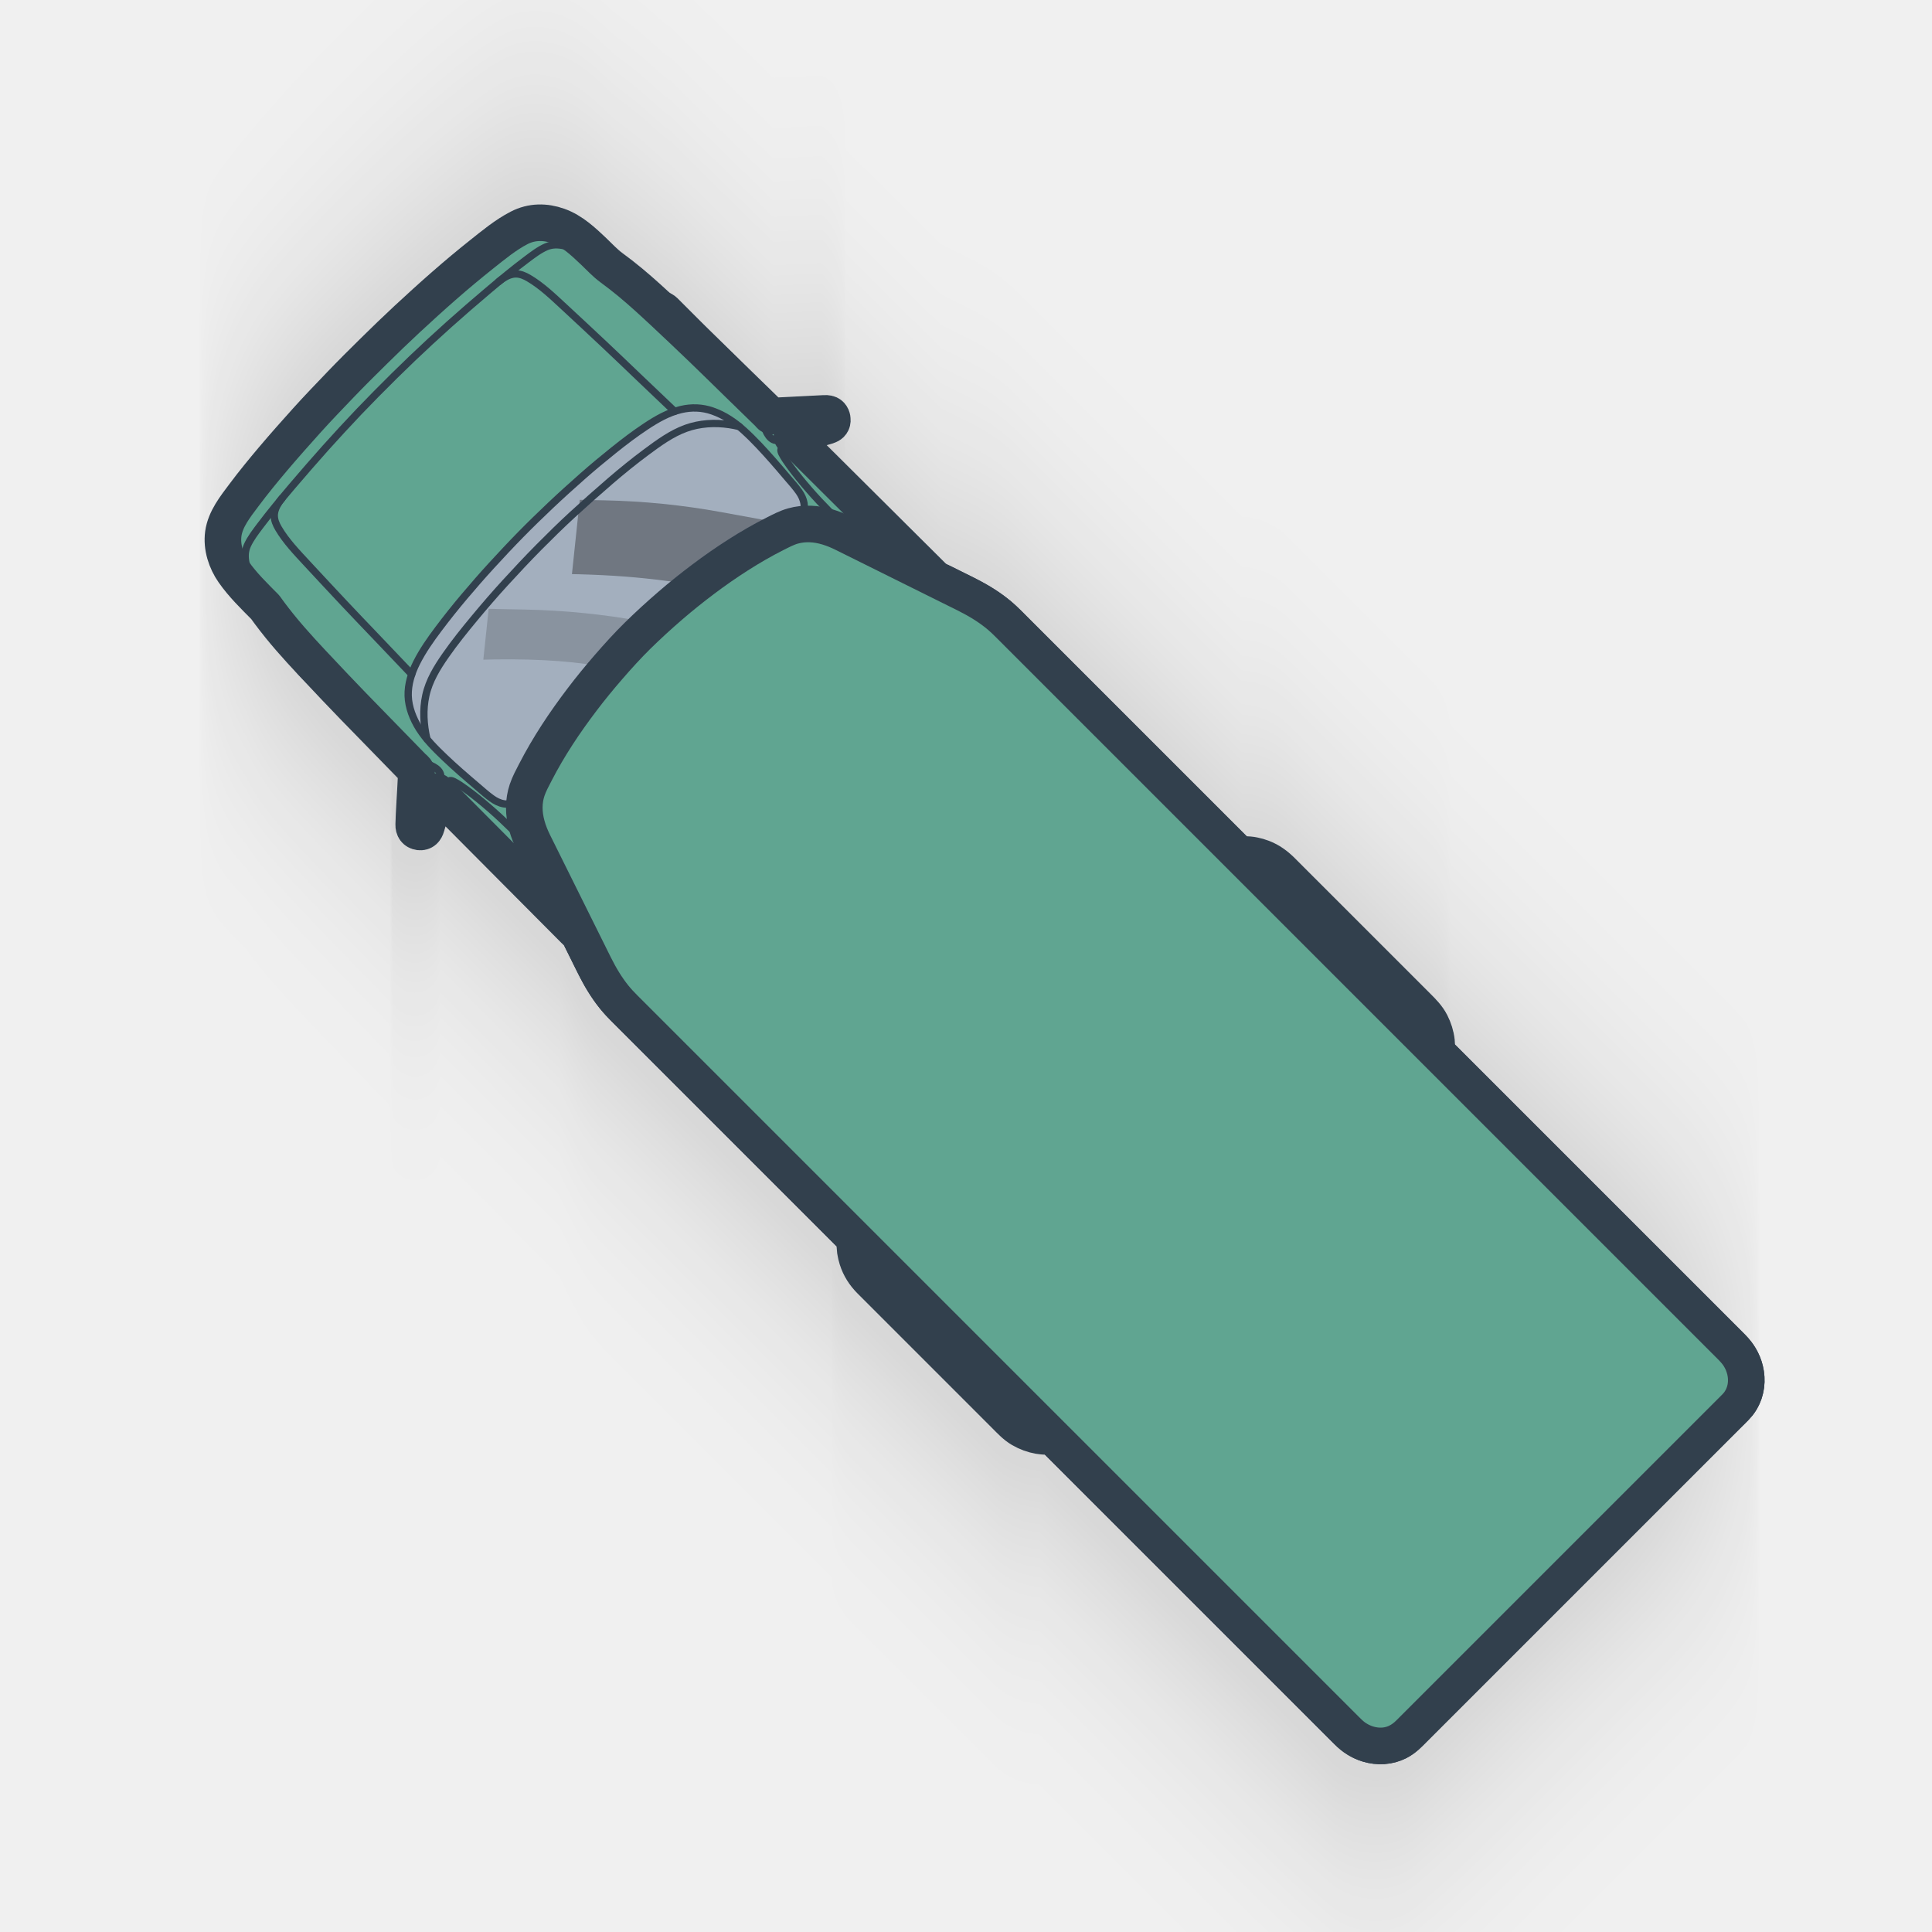
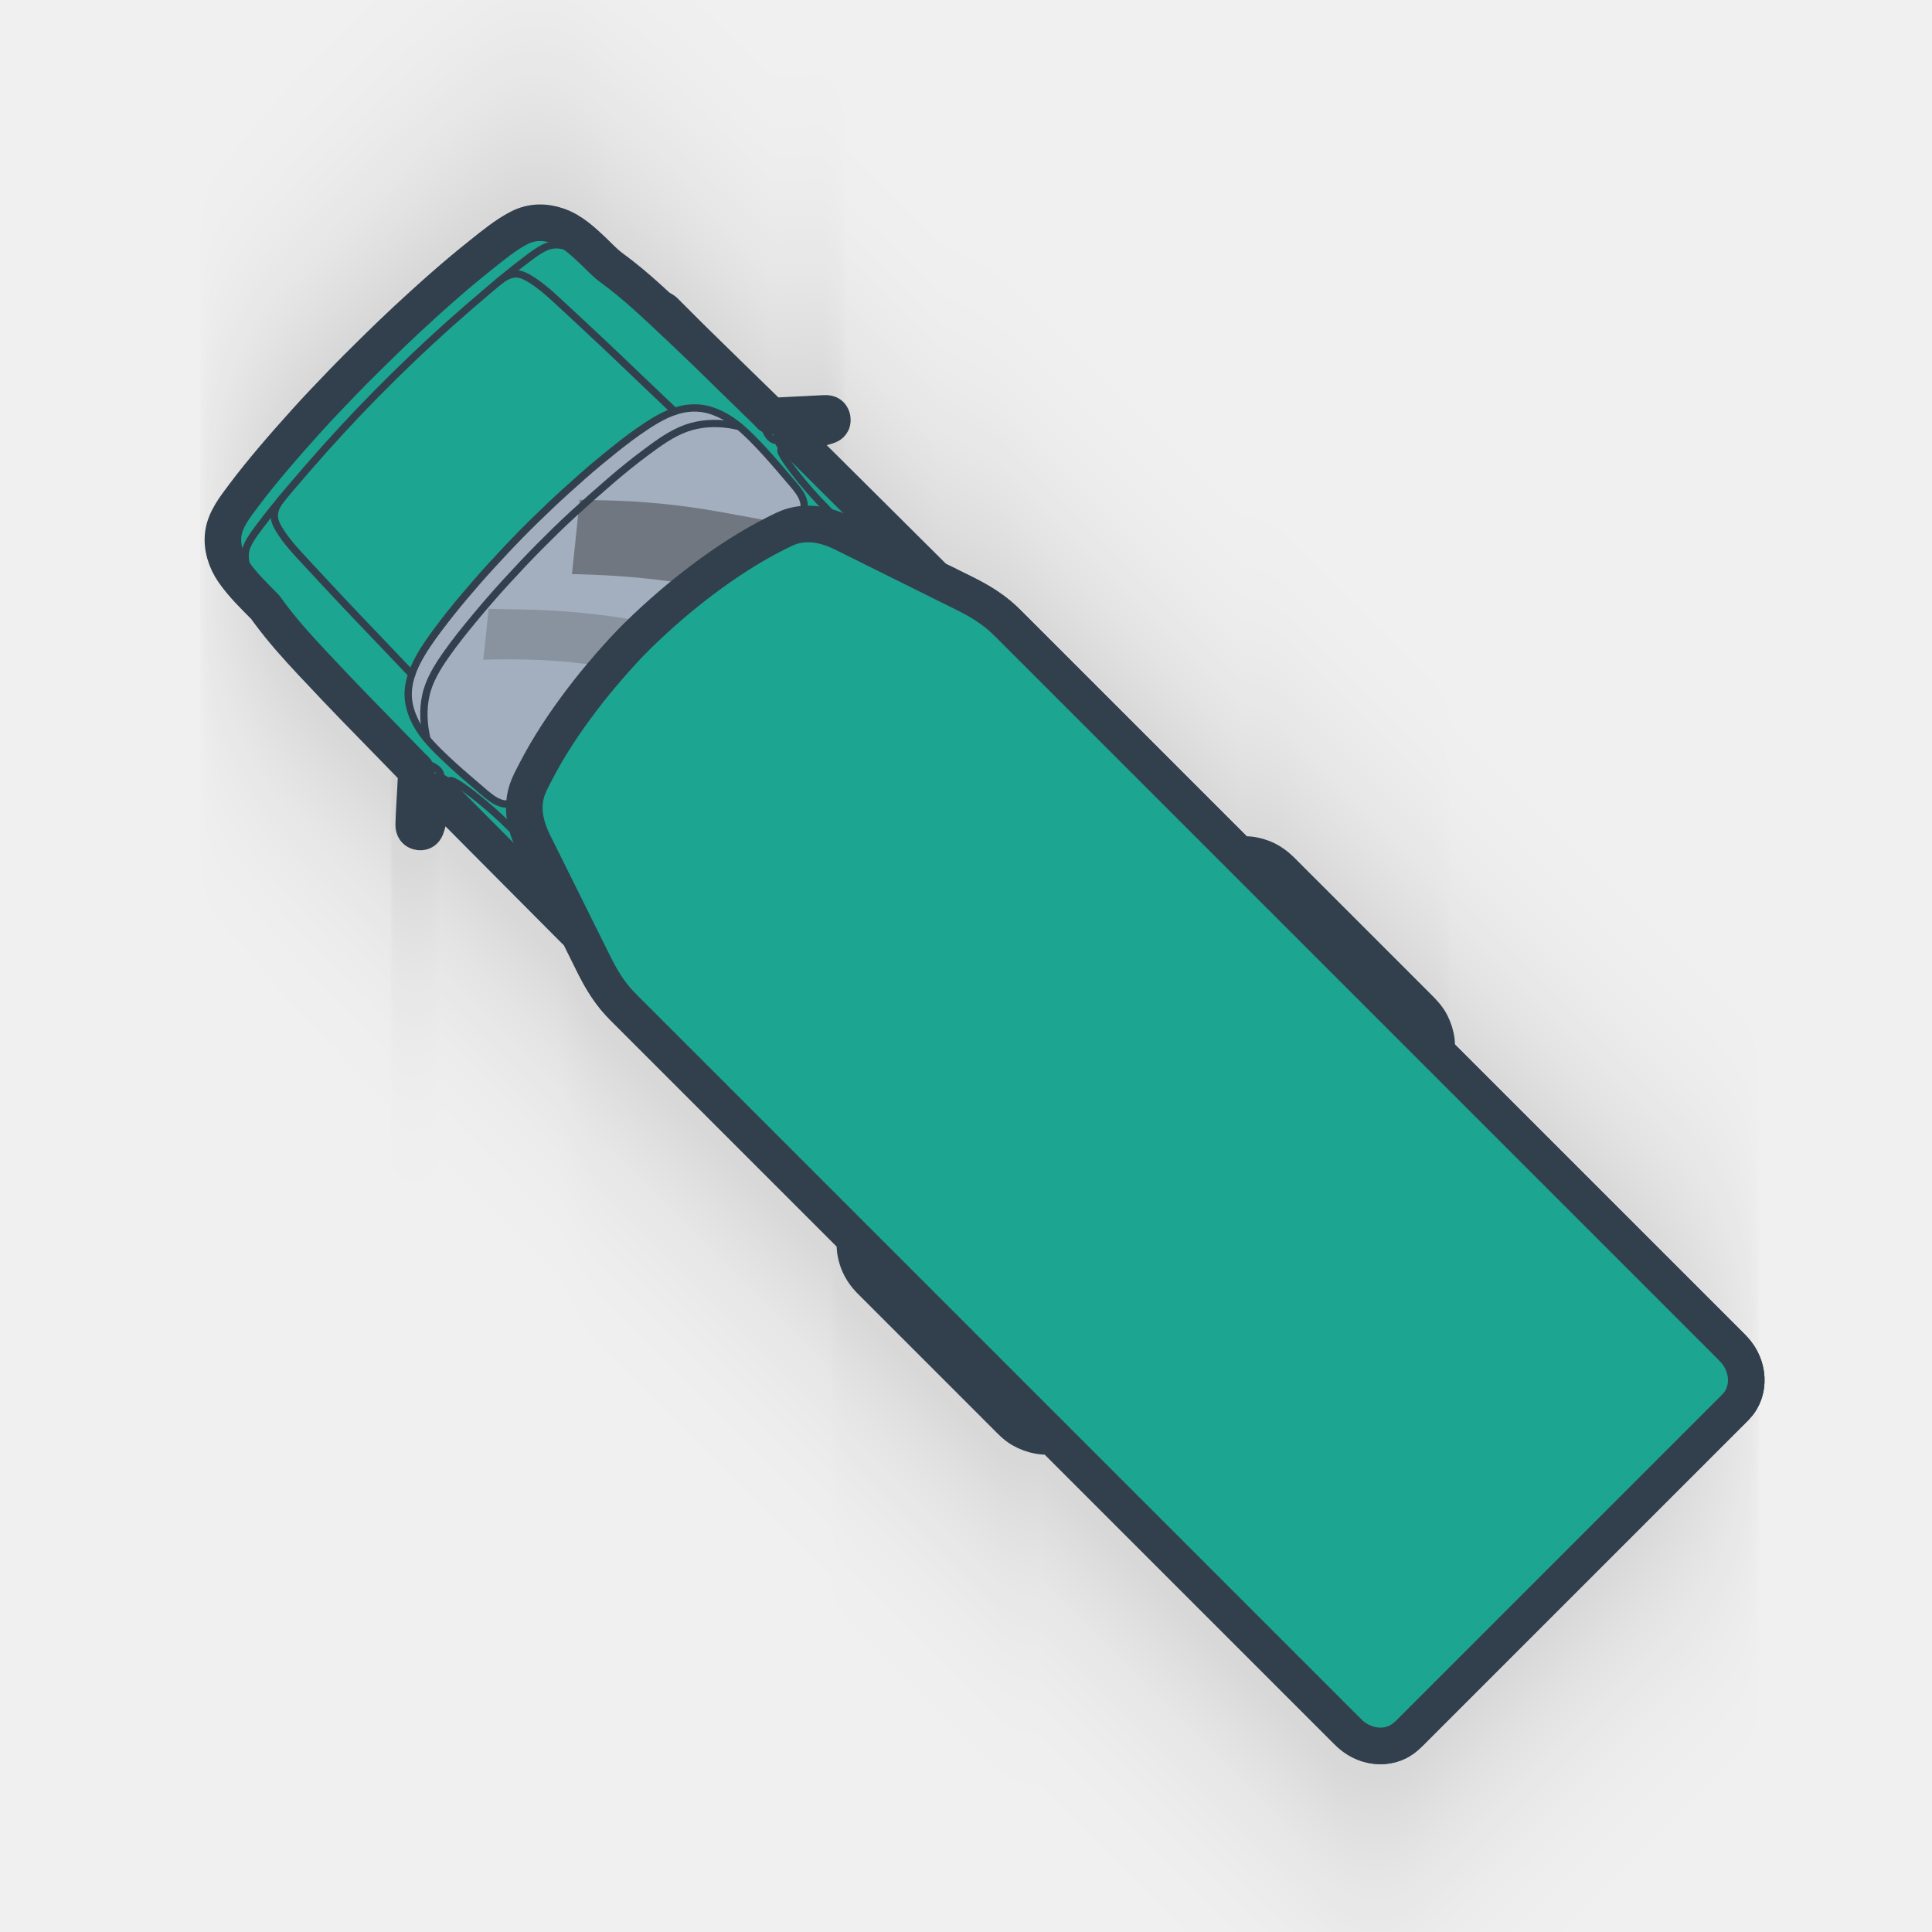
<svg xmlns="http://www.w3.org/2000/svg" xmlns:xlink="http://www.w3.org/1999/xlink" width="264px" height="264px" viewBox="0 0 264 264" version="1.1">
  <defs>
    <filter x="-26.7%" y="-77.2%" width="153.4%" height="253.1%" filterUnits="objectBoundingBox" id="filter-1">
      <feOffset dx="0" dy="1" in="SourceAlpha" result="shadowOffsetOuter1" />
      <feGaussianBlur stdDeviation="15" in="shadowOffsetOuter1" result="shadowBlurOuter1" />
      <feColorMatrix values="0 0 0 0 0   0 0 0 0 0   0 0 0 0 0  0 0 0 0.203 0" type="matrix" in="shadowBlurOuter1" result="shadowMatrixOuter1" />
      <feMerge>
        <feMergeNode in="shadowMatrixOuter1" />
        <feMergeNode in="SourceGraphic" />
      </feMerge>
    </filter>
    <path d="M25.487,56.057 C25.618,57.246 25.426,58.542 24.4,59.293 C23.902,59.657 23.297,59.848 22.693,59.946 C21.829,60.086 20.942,60.127 20.069,60.199 C18.112,60.359 16.153,60.503 14.189,60.549 C12.445,60.589 10.645,60.597 8.935,60.208 C7.409,59.86 5.851,59.186 4.702,58.1 C3.562,57.021 2.819,55.576 2.328,54.101 C1.751,52.362 1.436,50.532 1.178,48.723 C0.911,46.844 0.699,44.957 0.54,43.066 C0.383,41.205 0.256,39.341 0.174,37.475 C0.089,35.539 0.023,33.603 0.005,31.665 C-0.013,29.742 0.016,27.821 0.068,25.898 C0.121,23.944 0.227,21.993 0.346,20.042 C0.458,18.199 0.634,16.359 0.835,14.524 C1.036,12.696 1.284,10.866 1.654,9.064 C2.007,7.345 2.476,5.606 3.404,4.098 C4.184,2.831 5.235,1.847 6.576,1.195 C8.133,0.437 9.792,0.122 11.51,0.039 C13.428,-0.055 15.354,0.036 17.268,0.154 C18.246,0.215 19.223,0.296 20.2,0.376 C21.054,0.446 21.927,0.482 22.772,0.632 C23.928,0.836 24.978,1.44 25.354,2.609 C25.549,3.218 25.557,3.876 25.488,4.507" id="path-2" />
    <polygon id="path-4" points="0 0 32 0 32 48 5 60 1.5 53.5 0 40" />
  </defs>
  <g id="NW" stroke="none" stroke-width="1" fill="none" fill-rule="evenodd">
    <g filter="url(#filter-1)" transform="translate(132, 132.5) rotate(45) translate(-132, -132.5) translate(15, 92)">
-       <path d="M14.264,73.186 C12.128,73.177 9.942,73.21 7.831,72.838 C6.034,72.522 4.23,71.608 3.113,70.133 C1.902,68.533 1.664,66.362 1.386,64.436 C1.082,62.325 0.867,60.198 0.691,58.072 C0.497,55.743 0.359,53.413 0.237,51.079 C0.121,48.851 0.084,46.618 0.034,44.387 C-0.012,42.268 -0.002,40.147 0.013,38.028 C0.028,35.904 0.062,33.781 0.141,31.659 C0.227,29.348 0.337,27.041 0.493,24.734 C0.639,22.56 0.833,20.39 1.08,18.225 C1.317,16.151 1.514,13.997 2.151,12 C2.735,10.168 4.034,8.861 5.751,8.044 C7.564,7.18 9.667,7.125 11.64,7.074 C12.732,7.045 13.831,7.099 14.91,6.934 C15.986,6.77 17.066,6.632 18.15,6.531 C20.254,6.336 22.369,6.25 24.479,6.179 C26.827,6.101 29.174,6.036 31.522,5.991 C33.652,5.95 35.782,5.935 37.912,5.908 C39.458,5.888 41.003,5.868 42.548,5.848 C43.061,5.841 43.573,5.834 44.086,5.828 C44.244,5.825 44.555,5.884 44.704,5.82 C44.756,5.797 44.813,5.7 44.85,5.659 C45.004,5.489 45.159,5.317 45.313,5.146 C45.794,4.614 46.275,4.082 46.756,3.549 C47.664,2.544 48.573,1.538 49.481,0.533 C49.656,0.34 49.832,0.131 50.085,0.039 C50.43,-0.085 50.804,0.102 51.034,0.362 C51.298,0.659 51.252,1.008 51.08,1.335 C50.837,1.8 50.578,2.257 50.327,2.718 C49.769,3.742 49.212,4.766 48.654,5.79 C49.616,5.787 50.579,5.784 51.541,5.782 C53.843,5.775 56.145,5.769 58.446,5.763 C61.179,5.755 63.912,5.747 66.645,5.74 C68.929,5.734 71.214,5.727 73.498,5.721 C74.186,5.719 74.874,5.717 75.562,5.715 C75.794,5.715 76.06,5.751 76.289,5.711 C76.63,5.652 76.985,5.477 77.313,5.367 C77.952,5.152 78.592,4.937 79.231,4.722 C80.032,4.453 80.829,4.171 81.638,3.927 C83.263,3.437 84.94,3.089 86.639,3.006 C87.345,2.972 88.055,2.988 88.762,2.988 C90.286,2.988 91.81,2.988 93.333,2.988 C95.6,2.988 97.866,2.988 100.133,2.988 C102.807,2.988 105.48,2.988 108.153,2.988 C110.896,2.988 113.639,2.988 116.382,2.988 C118.866,2.988 121.35,2.988 123.833,2.988 C125.704,2.988 127.575,2.988 129.446,2.988 C130.377,2.988 131.308,2.988 132.24,2.988 C132.271,2.988 132.346,3.002 132.375,2.988 C132.436,2.956 132.512,2.796 132.557,2.739 C132.637,2.639 132.72,2.545 132.808,2.453 C133.376,1.857 134.09,1.4 134.838,1.064 C135.87,0.6 136.913,0.456 138.027,0.456 C139.669,0.456 141.311,0.456 142.953,0.456 C145.54,0.456 148.128,0.456 150.716,0.456 C153.372,0.456 156.028,0.456 158.684,0.456 C160.531,0.456 162.378,0.456 164.225,0.456 C165.219,0.456 166.16,0.458 167.123,0.769 C167.944,1.035 168.731,1.441 169.404,1.983 C169.662,2.19 169.904,2.419 170.116,2.673 C170.186,2.757 170.278,2.948 170.37,2.988 C170.501,3.044 170.783,2.988 170.922,2.988 C171.343,2.988 171.763,2.988 172.184,2.988 C173.632,2.988 175.079,2.988 176.527,2.988 C178.618,2.988 180.709,2.988 182.8,2.988 C185.312,2.988 187.824,2.988 190.336,2.988 C193.067,2.988 195.798,2.988 198.529,2.988 C201.272,2.988 204.014,2.988 206.757,2.988 C209.303,2.988 211.849,2.988 214.396,2.988 C216.538,2.988 218.68,2.988 220.823,2.988 C222.353,2.988 223.884,2.988 225.414,2.988 C226.125,2.988 226.836,2.987 227.547,2.988 C228.722,2.989 229.882,3.27 230.896,3.872 C232.15,4.615 233.119,5.818 233.473,7.243 C233.688,8.113 233.619,9.046 233.619,9.935 C233.619,11.809 233.619,13.683 233.619,15.556 C233.619,18.175 233.619,20.795 233.619,23.414 C233.619,26.103 233.619,28.793 233.619,31.482 C233.619,33.564 233.619,35.645 233.619,37.726 C233.619,38.523 233.619,39.32 233.619,40.117 C233.619,41.035 233.619,41.954 233.619,42.873 C233.619,45.026 233.619,47.179 233.619,49.332 C233.619,52.041 233.619,54.749 233.619,57.458 C233.619,60.05 233.619,62.643 233.619,65.235 C233.619,67.014 233.619,68.793 233.619,70.572 C233.619,71.516 233.665,72.452 233.362,73.364 C232.908,74.727 231.889,75.839 230.627,76.504 C229.653,77.017 228.578,77.238 227.483,77.238 C226.701,77.238 225.919,77.238 225.136,77.238 C223.55,77.238 221.965,77.238 220.379,77.238 C218.198,77.238 216.017,77.238 213.836,77.238 C211.266,77.238 208.697,77.238 206.128,77.238 C203.379,77.238 200.63,77.238 197.881,77.238 C195.159,77.238 192.438,77.238 189.716,77.238 C187.223,77.238 184.729,77.238 182.236,77.238 C180.194,77.238 178.153,77.238 176.112,77.238 C174.719,77.238 173.326,77.238 171.934,77.238 C171.55,77.238 171.166,77.238 170.782,77.238 C170.682,77.238 170.444,77.191 170.353,77.238 C170.3,77.265 170.236,77.401 170.197,77.451 C170.123,77.546 170.043,77.638 169.961,77.728 C169.702,78.006 169.41,78.252 169.101,78.471 C168.392,78.974 167.583,79.346 166.743,79.567 C165.818,79.81 164.887,79.769 163.94,79.769 C161.999,79.769 160.057,79.769 158.116,79.769 C155.434,79.769 152.751,79.769 150.069,79.769 C147.524,79.769 144.978,79.769 142.433,79.769 C140.902,79.769 139.37,79.769 137.839,79.769 C136.65,79.769 135.529,79.532 134.464,78.98 C133.785,78.629 133.139,78.173 132.641,77.588 C132.564,77.499 132.457,77.281 132.358,77.238 C132.307,77.216 132.197,77.238 132.143,77.238 C131.128,77.238 130.112,77.238 129.097,77.238 C127.159,77.238 125.222,77.238 123.284,77.238 C120.775,77.238 118.266,77.238 115.756,77.238 C113.006,77.238 110.257,77.238 107.507,77.238 C104.853,77.238 102.2,77.238 99.546,77.238 C97.325,77.238 95.104,77.238 92.883,77.238 C91.432,77.238 89.98,77.238 88.528,77.238 C87.769,77.238 87.009,77.251 86.252,77.196 C84.538,77.071 82.849,76.689 81.215,76.167 C80.349,75.89 79.49,75.591 78.629,75.301 C78.031,75.1 77.434,74.899 76.836,74.698 C76.657,74.638 76.458,74.54 76.27,74.512 C75.964,74.466 75.617,74.51 75.309,74.509 C74.559,74.507 73.808,74.505 73.058,74.503 C70.712,74.496 68.366,74.49 66.02,74.484 C63.28,74.476 60.541,74.468 57.801,74.461 C55.58,74.455 53.358,74.448 51.137,74.442 C50.309,74.44 49.481,74.438 48.653,74.435 C49.444,75.888 50.234,77.339 51.025,78.791 C51.266,79.234 51.318,79.669 50.874,80.009 C50.436,80.344 49.99,80.237 49.627,79.855 C48.438,78.603 47.308,77.288 46.15,76.006 C45.843,75.666 45.536,75.326 45.229,74.986 C45.085,74.826 44.917,74.55 44.732,74.436 C44.546,74.321 44.12,74.398 43.903,74.395 C41.978,74.37 40.052,74.345 38.127,74.32 C36.202,74.295 34.277,74.27 32.352,74.245 C31.16,74.23 29.969,74.198 28.777,74.17 C27.186,74.133 25.595,74.083 24.004,74.03 C22.598,73.983 21.191,73.918 19.788,73.823 C18.274,73.72 16.766,73.563 15.264,73.344 C14.931,73.296 14.597,73.242 14.264,73.186 Z" id="Path" stroke="#333F4E" stroke-width="5" fill="#61A591" stroke-linecap="round" stroke-linejoin="round" />
+       <path d="M14.264,73.186 C12.128,73.177 9.942,73.21 7.831,72.838 C6.034,72.522 4.23,71.608 3.113,70.133 C1.902,68.533 1.664,66.362 1.386,64.436 C1.082,62.325 0.867,60.198 0.691,58.072 C0.497,55.743 0.359,53.413 0.237,51.079 C0.121,48.851 0.084,46.618 0.034,44.387 C-0.012,42.268 -0.002,40.147 0.013,38.028 C0.028,35.904 0.062,33.781 0.141,31.659 C0.227,29.348 0.337,27.041 0.493,24.734 C0.639,22.56 0.833,20.39 1.08,18.225 C1.317,16.151 1.514,13.997 2.151,12 C2.735,10.168 4.034,8.861 5.751,8.044 C7.564,7.18 9.667,7.125 11.64,7.074 C12.732,7.045 13.831,7.099 14.91,6.934 C15.986,6.77 17.066,6.632 18.15,6.531 C20.254,6.336 22.369,6.25 24.479,6.179 C26.827,6.101 29.174,6.036 31.522,5.991 C33.652,5.95 35.782,5.935 37.912,5.908 C39.458,5.888 41.003,5.868 42.548,5.848 C43.061,5.841 43.573,5.834 44.086,5.828 C44.244,5.825 44.555,5.884 44.704,5.82 C44.756,5.797 44.813,5.7 44.85,5.659 C45.004,5.489 45.159,5.317 45.313,5.146 C45.794,4.614 46.275,4.082 46.756,3.549 C47.664,2.544 48.573,1.538 49.481,0.533 C49.656,0.34 49.832,0.131 50.085,0.039 C50.43,-0.085 50.804,0.102 51.034,0.362 C51.298,0.659 51.252,1.008 51.08,1.335 C50.837,1.8 50.578,2.257 50.327,2.718 C49.769,3.742 49.212,4.766 48.654,5.79 C49.616,5.787 50.579,5.784 51.541,5.782 C53.843,5.775 56.145,5.769 58.446,5.763 C61.179,5.755 63.912,5.747 66.645,5.74 C68.929,5.734 71.214,5.727 73.498,5.721 C74.186,5.719 74.874,5.717 75.562,5.715 C75.794,5.715 76.06,5.751 76.289,5.711 C76.63,5.652 76.985,5.477 77.313,5.367 C77.952,5.152 78.592,4.937 79.231,4.722 C80.032,4.453 80.829,4.171 81.638,3.927 C83.263,3.437 84.94,3.089 86.639,3.006 C87.345,2.972 88.055,2.988 88.762,2.988 C90.286,2.988 91.81,2.988 93.333,2.988 C95.6,2.988 97.866,2.988 100.133,2.988 C102.807,2.988 105.48,2.988 108.153,2.988 C110.896,2.988 113.639,2.988 116.382,2.988 C118.866,2.988 121.35,2.988 123.833,2.988 C125.704,2.988 127.575,2.988 129.446,2.988 C130.377,2.988 131.308,2.988 132.24,2.988 C132.271,2.988 132.346,3.002 132.375,2.988 C132.436,2.956 132.512,2.796 132.557,2.739 C132.637,2.639 132.72,2.545 132.808,2.453 C133.376,1.857 134.09,1.4 134.838,1.064 C135.87,0.6 136.913,0.456 138.027,0.456 C139.669,0.456 141.311,0.456 142.953,0.456 C145.54,0.456 148.128,0.456 150.716,0.456 C153.372,0.456 156.028,0.456 158.684,0.456 C160.531,0.456 162.378,0.456 164.225,0.456 C165.219,0.456 166.16,0.458 167.123,0.769 C167.944,1.035 168.731,1.441 169.404,1.983 C169.662,2.19 169.904,2.419 170.116,2.673 C170.186,2.757 170.278,2.948 170.37,2.988 C170.501,3.044 170.783,2.988 170.922,2.988 C171.343,2.988 171.763,2.988 172.184,2.988 C173.632,2.988 175.079,2.988 176.527,2.988 C178.618,2.988 180.709,2.988 182.8,2.988 C185.312,2.988 187.824,2.988 190.336,2.988 C193.067,2.988 195.798,2.988 198.529,2.988 C201.272,2.988 204.014,2.988 206.757,2.988 C209.303,2.988 211.849,2.988 214.396,2.988 C216.538,2.988 218.68,2.988 220.823,2.988 C222.353,2.988 223.884,2.988 225.414,2.988 C226.125,2.988 226.836,2.987 227.547,2.988 C228.722,2.989 229.882,3.27 230.896,3.872 C232.15,4.615 233.119,5.818 233.473,7.243 C233.688,8.113 233.619,9.046 233.619,9.935 C233.619,11.809 233.619,13.683 233.619,15.556 C233.619,18.175 233.619,20.795 233.619,23.414 C233.619,26.103 233.619,28.793 233.619,31.482 C233.619,33.564 233.619,35.645 233.619,37.726 C233.619,38.523 233.619,39.32 233.619,40.117 C233.619,41.035 233.619,41.954 233.619,42.873 C233.619,45.026 233.619,47.179 233.619,49.332 C233.619,52.041 233.619,54.749 233.619,57.458 C233.619,60.05 233.619,62.643 233.619,65.235 C233.619,67.014 233.619,68.793 233.619,70.572 C233.619,71.516 233.665,72.452 233.362,73.364 C232.908,74.727 231.889,75.839 230.627,76.504 C229.653,77.017 228.578,77.238 227.483,77.238 C226.701,77.238 225.919,77.238 225.136,77.238 C223.55,77.238 221.965,77.238 220.379,77.238 C218.198,77.238 216.017,77.238 213.836,77.238 C211.266,77.238 208.697,77.238 206.128,77.238 C203.379,77.238 200.63,77.238 197.881,77.238 C195.159,77.238 192.438,77.238 189.716,77.238 C187.223,77.238 184.729,77.238 182.236,77.238 C180.194,77.238 178.153,77.238 176.112,77.238 C174.719,77.238 173.326,77.238 171.934,77.238 C171.55,77.238 171.166,77.238 170.782,77.238 C170.682,77.238 170.444,77.191 170.353,77.238 C170.3,77.265 170.236,77.401 170.197,77.451 C170.123,77.546 170.043,77.638 169.961,77.728 C169.702,78.006 169.41,78.252 169.101,78.471 C168.392,78.974 167.583,79.346 166.743,79.567 C165.818,79.81 164.887,79.769 163.94,79.769 C161.999,79.769 160.057,79.769 158.116,79.769 C155.434,79.769 152.751,79.769 150.069,79.769 C147.524,79.769 144.978,79.769 142.433,79.769 C140.902,79.769 139.37,79.769 137.839,79.769 C136.65,79.769 135.529,79.532 134.464,78.98 C133.785,78.629 133.139,78.173 132.641,77.588 C132.564,77.499 132.457,77.281 132.358,77.238 C132.307,77.216 132.197,77.238 132.143,77.238 C131.128,77.238 130.112,77.238 129.097,77.238 C127.159,77.238 125.222,77.238 123.284,77.238 C120.775,77.238 118.266,77.238 115.756,77.238 C113.006,77.238 110.257,77.238 107.507,77.238 C104.853,77.238 102.2,77.238 99.546,77.238 C97.325,77.238 95.104,77.238 92.883,77.238 C91.432,77.238 89.98,77.238 88.528,77.238 C87.769,77.238 87.009,77.251 86.252,77.196 C84.538,77.071 82.849,76.689 81.215,76.167 C80.349,75.89 79.49,75.591 78.629,75.301 C78.031,75.1 77.434,74.899 76.836,74.698 C76.657,74.638 76.458,74.54 76.27,74.512 C75.964,74.466 75.617,74.51 75.309,74.509 C74.559,74.507 73.808,74.505 73.058,74.503 C70.712,74.496 68.366,74.49 66.02,74.484 C63.28,74.476 60.541,74.468 57.801,74.461 C55.58,74.455 53.358,74.448 51.137,74.442 C50.309,74.44 49.481,74.438 48.653,74.435 C49.444,75.888 50.234,77.339 51.025,78.791 C51.266,79.234 51.318,79.669 50.874,80.009 C50.436,80.344 49.99,80.237 49.627,79.855 C48.438,78.603 47.308,77.288 46.15,76.006 C45.843,75.666 45.536,75.326 45.229,74.986 C45.085,74.826 44.917,74.55 44.732,74.436 C44.546,74.321 44.12,74.398 43.903,74.395 C41.978,74.37 40.052,74.345 38.127,74.32 C36.202,74.295 34.277,74.27 32.352,74.245 C31.16,74.23 29.969,74.198 28.777,74.17 C27.186,74.133 25.595,74.083 24.004,74.03 C22.598,73.983 21.191,73.918 19.788,73.823 C18.274,73.72 16.766,73.563 15.264,73.344 C14.931,73.296 14.597,73.242 14.264,73.186 Z" id="Path" stroke="#333F4E" stroke-width="5" fill="#1EA591" stroke-linecap="round" stroke-linejoin="round" />
      <g id="Group-2" transform="translate(31.93169, 9.830369)">
        <mask id="mask-3" fill="white">
          <use xlink:href="#path-2" />
        </mask>
        <use id="Path" stroke="#333F4E" fill="#A3AFBE" stroke-linecap="round" stroke-linejoin="round" xlink:href="#path-2" />
        <g id="Group-3" mask="url(#mask-3)">
          <g transform="translate(3.068312, -0.830369)">
            <mask id="mask-5" fill="white">
              <use xlink:href="#path-4" />
            </mask>
            <g id="Rectangle" stroke="none" fill="none" />
            <path d="M-17,15.411 L3.334,13.682 C8.678,13.228 14.051,13.205 19.399,13.612 L43,15.411 L43,15.411 L43,26.411 C28.552,24.606 17.583,23.704 10.094,23.704 C2.605,23.704 -6.427,24.606 -17,26.411 L-17,15.411 Z" id="Rectangle" stroke="none" fill="#000000" fill-rule="evenodd" opacity="0.324" mask="url(#mask-5)" transform="translate(13, 19.70526) rotate(-39) translate(-13, -19.70526) " />
            <path d="M-6,33.618 L5.005,32.682 C10.35,32.228 15.722,32.205 21.071,32.612 L34.267,33.618 L34.267,33.618 L34.267,41 C24.571,39.789 17.209,39.184 12.183,39.184 C7.157,39.184 1.096,39.789 -6,41 L-6,33.618 Z" id="Rectangle-Copy" stroke="none" fill="#000000" fill-rule="evenodd" opacity="0.164" mask="url(#mask-5)" transform="translate(14.13345, 36.5) rotate(-39) translate(-14.13345, -36.5) " />
          </g>
        </g>
      </g>
      <path d="M21,6 C21.371,5.305 21.97,4.806 22.572,4.472 C23.108,4.174 23.681,4.001 24.269,4 C24.776,4 25.283,4 25.79,4 C26.781,4 27.772,4 28.763,4 C30.016,4 31.269,4 32.523,4 C33.804,4 35.086,4 36.367,4 C37.442,4 38.516,4 39.591,4 C40.238,4 40.886,4 41.533,4 C41.984,4 42.419,4.045 42.855,4.207 C43.58,4.476 44.299,4.966 44.804,5.682 C44.874,5.783 44.94,5.889 45,6" id="Path-Copy" stroke="#333F4E" fill="#333F4E" stroke-linecap="round" stroke-linejoin="round" />
      <path d="M21,76 C21.371,75.305 21.97,74.806 22.572,74.472 C23.108,74.174 23.681,74.001 24.269,74 C24.776,74 25.283,74 25.79,74 C26.781,74 27.772,74 28.763,74 C30.016,74 31.269,74 32.523,74 C33.804,74 35.086,74 36.367,74 C37.442,74 38.516,74 39.591,74 C40.238,74 40.886,74 41.533,74 C41.984,74 42.419,74.045 42.855,74.207 C43.58,74.476 44.299,74.966 44.804,75.682 C44.874,75.783 44.94,75.889 45,76" id="Path-Copy-2" stroke="#333F4E" fill="#333F4E" stroke-linecap="round" stroke-linejoin="round" transform="translate(33, 75) scale(1, -1) translate(-33, -75) " />
      <line x1="76.282" y1="5.944" x2="48.654" y2="6.086" id="Path" stroke="#333F4E" stroke-linecap="round" stroke-linejoin="round" />
      <path d="M34.901,14.712 C32.576,14.769 30.25,14.825 27.924,14.882 C25.818,14.933 23.711,14.967 21.606,15.037 C19.11,15.12 16.612,15.196 14.117,15.297 C12.066,15.379 9.923,15.412 7.927,15.933 C7.325,16.09 6.722,16.322 6.277,16.773 C5.819,17.239 5.591,17.871 5.467,18.5 C5.423,18.724 5.392,18.95 5.368,19.177" id="Path" stroke="#333F4E" stroke-linecap="round" stroke-linejoin="round" />
      <path d="M73.47,6.659 C72.667,6.659 71.863,6.659 71.06,6.659 C69.191,6.659 67.323,6.659 65.455,6.659 C63.313,6.659 61.172,6.659 59.03,6.659 C57.406,6.659 55.782,6.659 54.158,6.659 C53.333,6.659 52.506,6.642 51.682,6.699 C51.072,6.741 50.45,6.812 49.865,7.003 C49.519,7.117 49.135,7.285 48.925,7.598 C48.627,8.042 48.944,8.288 49.353,8.421 C49.961,8.619 50.604,8.729 51.233,8.832 C52.635,9.06 54.052,9.193 55.468,9.295 C56.844,9.393 58.221,9.433 59.6,9.443 C61.279,9.455 62.958,9.448 64.637,9.451 C64.813,9.451 64.989,9.452 65.166,9.452" id="Path" stroke="#333F4E" stroke-linecap="round" stroke-linejoin="round" />
      <path d="M49.632,0.365 C48.342,1.794 47.051,3.223 45.76,4.652 C45.34,5.117 44.868,5.565 44.492,6.068 C44.328,6.287 44.183,6.567 44.285,6.844 C44.38,7.103 44.642,7.263 44.865,7.401 C45.648,7.883 47.119,8.446 47.759,7.429 C48.138,6.825 48.449,6.166 48.789,5.54 C49.372,4.47 49.955,3.4 50.538,2.33 C50.705,2.023 50.872,1.717 51.039,1.41 C51.141,1.223 51.239,1.029 51.228,0.81 C51.199,0.214 50.424,-0.185 49.926,0.117 C49.816,0.184 49.72,0.272 49.632,0.365 Z" id="Path" stroke="#333F4E" stroke-linecap="round" stroke-linejoin="round" />
      <path d="M49.632,79.859 C48.342,78.431 47.051,77.002 45.76,75.573 C45.34,75.108 44.868,74.66 44.492,74.157 C44.328,73.938 44.183,73.657 44.285,73.381 C44.38,73.122 44.642,72.962 44.865,72.824 C45.648,72.341 47.119,71.779 47.759,72.796 C48.138,73.399 48.449,74.059 48.789,74.684 C49.372,75.755 49.955,76.825 50.538,77.895 C50.705,78.202 50.872,78.508 51.039,78.815 C51.141,79.002 51.239,79.195 51.228,79.415 C51.199,80.011 50.424,80.41 49.926,80.108 C49.816,80.041 49.72,79.953 49.632,79.859 Z" id="Path" stroke="#333F4E" stroke-linecap="round" stroke-linejoin="round" />
      <path d="M73.47,73.566 C72.667,73.566 71.863,73.566 71.06,73.566 C69.191,73.566 67.323,73.566 65.455,73.566 C63.313,73.566 61.172,73.566 59.03,73.566 C57.406,73.566 55.782,73.566 54.158,73.566 C53.333,73.566 52.506,73.583 51.682,73.526 C51.072,73.483 50.45,73.413 49.865,73.221 C49.519,73.108 49.135,72.94 48.925,72.627 C48.627,72.183 48.944,71.937 49.353,71.804 C49.961,71.606 50.604,71.496 51.233,71.393 C52.635,71.165 54.052,71.031 55.468,70.93 C56.844,70.832 58.221,70.792 59.6,70.782 C61.279,70.769 62.958,70.776 64.637,70.774 C64.813,70.773 64.989,70.773 65.166,70.773" id="Path" stroke="#333F4E" stroke-linecap="round" stroke-linejoin="round" />
      <path d="M34.901,65.513 C32.576,65.456 30.25,65.399 27.924,65.343 C25.818,65.291 23.711,65.258 21.606,65.188 C19.11,65.105 16.612,65.028 14.117,64.928 C12.066,64.846 9.923,64.813 7.927,64.292 C7.325,64.134 6.722,63.902 6.277,63.451 C5.819,62.986 5.591,62.354 5.467,61.725 C5.423,61.501 5.392,61.275 5.368,61.048" id="Path" stroke="#333F4E" stroke-linecap="round" stroke-linejoin="round" />
      <line x1="76.282" y1="74.7" x2="48.654" y2="74.558" id="Path" stroke="#333F4E" stroke-linecap="round" stroke-linejoin="round" />
      <path d="M44.705,74.405 C42.333,74.375 39.961,74.344 37.589,74.313 C35.476,74.286 33.362,74.277 31.25,74.228 C28.707,74.169 26.166,74.102 23.625,74.017 C21.431,73.944 19.23,73.826 17.048,73.578 C14.961,73.342 12.806,73.083 10.87,72.224 C9.921,71.802 8.966,71.354 8.105,70.769 C7.405,70.294 6.864,69.729 6.564,68.928 C6.201,67.956 6.066,66.89 5.918,65.869 C5.748,64.694 5.619,63.513 5.495,62.332 C5.251,60.023 5.082,57.705 4.917,55.39 C4.755,53.12 4.634,50.849 4.543,48.576 C4.454,46.356 4.4,44.135 4.387,41.913 C4.373,39.585 4.382,37.258 4.437,34.93 C4.492,32.657 4.58,30.383 4.706,28.113 C4.836,25.788 5.002,23.466 5.199,21.147 C5.393,18.859 5.595,16.57 5.927,14.297 C6.077,13.271 6.212,12.193 6.594,11.222 C6.91,10.418 7.486,9.864 8.197,9.395 C9.938,8.247 11.922,7.467 13.967,7.092 C16.186,6.686 18.434,6.486 20.683,6.347 C22.831,6.215 24.988,6.143 27.14,6.093 C29.147,6.046 31.154,5.996 33.162,5.97 C36.304,5.929 39.447,5.888 42.589,5.847 C43.295,5.838 44,5.829 44.705,5.82" id="Path" stroke="#333F4E" stroke-linecap="round" stroke-linejoin="round" />
      <path d="M42.618,70.3 C40.918,69.241 39.409,67.904 38.32,66.21 C37.19,64.452 36.71,62.429 36.348,60.394 C35.971,58.275 35.74,56.131 35.541,53.989 C35.347,51.888 35.189,49.781 35.097,47.672 C34.999,45.428 34.922,43.184 34.911,40.937 C34.902,38.817 34.92,36.692 35.009,34.574 C35.107,32.244 35.243,29.92 35.42,27.595 C35.577,25.52 35.795,23.441 36.1,21.383 C36.407,19.315 36.736,17.164 37.63,15.254 C38.481,13.438 39.856,11.895 41.459,10.706 C41.834,10.429 42.222,10.171 42.617,9.925" id="Path" stroke="#333F4E" stroke-linecap="round" stroke-linejoin="round" />
      <path d="M14.264,73.186 C12.841,73.18 11.418,73.167 9.998,73.078 C8.729,72.998 7.415,72.876 6.227,72.393 C5.104,71.937 4.038,71.264 3.263,70.322 C2.458,69.344 2.079,68.158 1.816,66.938 C1.522,65.581 1.339,64.198 1.174,62.82 C1.01,61.451 0.857,60.078 0.743,58.703 C0.612,57.121 0.492,55.54 0.389,53.955 C0.305,52.668 0.245,51.377 0.197,50.087 C0.139,48.51 0.091,46.934 0.056,45.355 C0.022,43.835 0.014,42.315 0.003,40.794 C-0.008,39.352 0.014,37.909 0.024,36.466 C0.034,35.18 0.067,33.891 0.106,32.605 C0.15,31.171 0.206,29.737 0.281,28.305 C0.361,26.772 0.449,25.24 0.562,23.71 C0.669,22.251 0.811,20.796 0.955,19.341 C1.091,17.963 1.262,16.584 1.47,15.216 C1.662,13.955 1.867,12.653 2.343,11.462 C2.8,10.318 3.605,9.368 4.623,8.681 C5.669,7.977 6.839,7.539 8.082,7.346 C9.462,7.131 10.87,7.087 12.265,7.057 C12.931,7.043 13.597,7.042 14.264,7.039" id="Path" stroke="#333F4E" stroke-linecap="round" stroke-linejoin="round" />
      <path d="M132.375,2.988 C132.963,2.108 133.91,1.477 134.862,1.053 C135.711,0.676 136.618,0.457 137.548,0.456 C138.35,0.456 139.152,0.456 139.954,0.456 C141.522,0.456 143.09,0.456 144.658,0.456 C146.641,0.456 148.625,0.456 150.608,0.456 C152.635,0.456 154.663,0.456 156.691,0.456 C158.391,0.456 160.092,0.456 161.792,0.456 C162.817,0.456 163.841,0.456 164.865,0.456 C165.578,0.456 166.267,0.513 166.957,0.718 C168.104,1.059 169.242,1.679 170.04,2.586 C170.152,2.713 170.257,2.847 170.351,2.988" id="Path" stroke="#333F4E" fill="#333F4E" stroke-linecap="round" stroke-linejoin="round" />
      <path d="M132.375,77.238 C132.963,78.117 133.91,78.748 134.862,79.172 C135.711,79.549 136.618,79.768 137.548,79.769 C138.35,79.769 139.152,79.769 139.954,79.769 C141.522,79.769 143.09,79.769 144.658,79.769 C146.641,79.769 148.625,79.769 150.608,79.769 C152.635,79.769 154.663,79.769 156.691,79.769 C158.391,79.769 160.092,79.769 161.792,79.769 C162.817,79.769 163.841,79.769 164.865,79.769 C165.578,79.769 166.267,79.712 166.957,79.507 C168.104,79.166 169.242,78.546 170.04,77.639 C170.152,77.512 170.257,77.378 170.351,77.237" id="Path" stroke="#333F4E" fill="#333F4E" stroke-linecap="round" stroke-linejoin="round" />
-       <path d="M233.62,40.113 C233.62,41.098 233.62,42.083 233.62,43.068 C233.62,45.457 233.62,47.846 233.62,50.235 C233.62,53.177 233.62,56.119 233.62,59.061 C233.62,61.706 233.62,64.351 233.62,66.996 C233.62,68.493 233.62,69.991 233.62,71.488 C233.62,72.847 233.24,74.108 232.339,75.152 C231.408,76.231 230.081,76.924 228.68,77.152 C228.164,77.236 227.65,77.238 227.131,77.238 C226.501,77.238 225.872,77.238 225.242,77.238 C224.182,77.238 223.122,77.238 222.062,77.238 C220.62,77.238 219.178,77.238 217.735,77.238 C215.946,77.238 214.156,77.238 212.366,77.238 C210.275,77.238 208.185,77.238 206.095,77.238 C203.755,77.238 201.415,77.238 199.075,77.238 C196.514,77.238 193.954,77.238 191.393,77.238 C188.662,77.238 185.931,77.238 183.2,77.238 C180.342,77.238 177.484,77.238 174.626,77.238 C171.684,77.238 168.743,77.238 165.801,77.238 C162.819,77.238 159.837,77.238 156.856,77.238 C153.877,77.238 150.898,77.238 147.919,77.238 C144.987,77.238 142.055,77.238 139.123,77.238 C136.28,77.238 133.438,77.238 130.596,77.238 C127.887,77.238 125.178,77.238 122.469,77.238 C119.937,77.238 117.404,77.238 114.872,77.238 C112.56,77.238 110.247,77.238 107.935,77.238 C105.892,77.238 103.849,77.238 101.806,77.238 C100.063,77.238 98.321,77.238 96.578,77.238 C95.185,77.238 93.792,77.238 92.4,77.238 C91.403,77.238 90.406,77.238 89.409,77.238 C88.846,77.238 88.282,77.238 87.718,77.238 C87.022,77.238 86.327,77.215 85.634,77.14 C83.951,76.957 82.307,76.535 80.704,75.999 C79.018,75.436 77.334,74.866 75.65,74.3 C72.916,73.381 70.183,72.461 67.45,71.542 C65.959,71.04 64.466,70.542 62.975,70.037 C61.37,69.493 59.816,68.697 58.618,67.476 C58.067,66.916 57.602,66.273 57.25,65.571 C56.843,64.759 56.581,63.855 56.305,62.991 C55.711,61.134 55.221,59.244 54.813,57.339 C54.401,55.411 54.075,53.466 53.807,51.514 C53.545,49.609 53.354,47.695 53.219,45.777 C53.083,43.849 52.985,41.913 53,39.979 C53.018,37.939 53.108,35.903 53.26,33.869 C53.402,31.954 53.615,30.043 53.885,28.142 C54.157,26.231 54.495,24.329 54.911,22.445 C55.332,20.542 55.834,18.656 56.445,16.805 C56.721,15.969 56.984,15.108 57.419,14.338 C57.81,13.644 58.314,13.019 58.898,12.478 C60.071,11.39 61.529,10.677 63.033,10.169 C64.704,9.605 66.376,9.045 68.047,8.483 C70.781,7.563 73.514,6.644 76.248,5.725 C77.754,5.218 79.258,4.706 80.766,4.205 C82.478,3.637 84.241,3.199 86.043,3.046 C86.629,2.996 87.214,2.988 87.801,2.988 C88.4,2.988 88.999,2.988 89.599,2.988 C90.632,2.988 91.664,2.988 92.697,2.988 C94.12,2.988 95.543,2.988 96.966,2.988 C98.729,2.988 100.493,2.988 102.257,2.988 C104.328,2.988 106.4,2.988 108.472,2.988 C110.797,2.988 113.121,2.988 115.445,2.988 C117.993,2.988 120.541,2.988 123.088,2.988 C125.809,2.988 128.53,2.988 131.251,2.988 C134.102,2.988 136.953,2.988 139.804,2.988 C142.741,2.988 145.679,2.988 148.616,2.988 C151.597,2.988 154.577,2.988 157.558,2.988 C160.538,2.988 163.518,2.988 166.499,2.988 C169.436,2.988 172.372,2.988 175.309,2.988 C178.159,2.988 181.008,2.988 183.858,2.988 C186.577,2.988 189.296,2.988 192.015,2.988 C194.56,2.988 197.106,2.988 199.651,2.988 C201.98,2.988 204.307,2.988 206.636,2.988 C208.703,2.988 210.771,2.988 212.838,2.988 C214.597,2.988 216.356,2.988 218.114,2.988 C219.532,2.988 220.949,2.988 222.366,2.988 C223.39,2.988 224.414,2.988 225.439,2.988 C226.033,2.988 226.626,2.988 227.22,2.988 C227.865,2.988 228.501,3.014 229.134,3.164 C230.47,3.48 231.707,4.231 232.545,5.326 C233.101,6.052 233.468,6.918 233.581,7.827 C233.626,8.186 233.62,8.545 233.62,8.905 C233.62,10.523 233.62,12.142 233.62,13.759 C233.62,16.458 233.62,19.157 233.62,21.856 C233.62,24.786 233.62,27.715 233.62,30.644 C233.62,32.954 233.62,35.264 233.62,37.573 C233.62,38.42 233.62,39.266 233.62,40.113 Z" id="Path" stroke="#333F4E" stroke-width="5" fill="#61A591" stroke-linecap="round" stroke-linejoin="round" />
+       <path d="M233.62,40.113 C233.62,41.098 233.62,42.083 233.62,43.068 C233.62,45.457 233.62,47.846 233.62,50.235 C233.62,53.177 233.62,56.119 233.62,59.061 C233.62,61.706 233.62,64.351 233.62,66.996 C233.62,68.493 233.62,69.991 233.62,71.488 C233.62,72.847 233.24,74.108 232.339,75.152 C231.408,76.231 230.081,76.924 228.68,77.152 C228.164,77.236 227.65,77.238 227.131,77.238 C226.501,77.238 225.872,77.238 225.242,77.238 C224.182,77.238 223.122,77.238 222.062,77.238 C220.62,77.238 219.178,77.238 217.735,77.238 C215.946,77.238 214.156,77.238 212.366,77.238 C210.275,77.238 208.185,77.238 206.095,77.238 C203.755,77.238 201.415,77.238 199.075,77.238 C196.514,77.238 193.954,77.238 191.393,77.238 C188.662,77.238 185.931,77.238 183.2,77.238 C180.342,77.238 177.484,77.238 174.626,77.238 C171.684,77.238 168.743,77.238 165.801,77.238 C162.819,77.238 159.837,77.238 156.856,77.238 C153.877,77.238 150.898,77.238 147.919,77.238 C144.987,77.238 142.055,77.238 139.123,77.238 C136.28,77.238 133.438,77.238 130.596,77.238 C127.887,77.238 125.178,77.238 122.469,77.238 C119.937,77.238 117.404,77.238 114.872,77.238 C112.56,77.238 110.247,77.238 107.935,77.238 C105.892,77.238 103.849,77.238 101.806,77.238 C100.063,77.238 98.321,77.238 96.578,77.238 C95.185,77.238 93.792,77.238 92.4,77.238 C91.403,77.238 90.406,77.238 89.409,77.238 C88.846,77.238 88.282,77.238 87.718,77.238 C87.022,77.238 86.327,77.215 85.634,77.14 C83.951,76.957 82.307,76.535 80.704,75.999 C79.018,75.436 77.334,74.866 75.65,74.3 C72.916,73.381 70.183,72.461 67.45,71.542 C65.959,71.04 64.466,70.542 62.975,70.037 C61.37,69.493 59.816,68.697 58.618,67.476 C58.067,66.916 57.602,66.273 57.25,65.571 C56.843,64.759 56.581,63.855 56.305,62.991 C55.711,61.134 55.221,59.244 54.813,57.339 C54.401,55.411 54.075,53.466 53.807,51.514 C53.545,49.609 53.354,47.695 53.219,45.777 C53.083,43.849 52.985,41.913 53,39.979 C53.018,37.939 53.108,35.903 53.26,33.869 C53.402,31.954 53.615,30.043 53.885,28.142 C54.157,26.231 54.495,24.329 54.911,22.445 C55.332,20.542 55.834,18.656 56.445,16.805 C56.721,15.969 56.984,15.108 57.419,14.338 C57.81,13.644 58.314,13.019 58.898,12.478 C60.071,11.39 61.529,10.677 63.033,10.169 C64.704,9.605 66.376,9.045 68.047,8.483 C70.781,7.563 73.514,6.644 76.248,5.725 C77.754,5.218 79.258,4.706 80.766,4.205 C82.478,3.637 84.241,3.199 86.043,3.046 C86.629,2.996 87.214,2.988 87.801,2.988 C88.4,2.988 88.999,2.988 89.599,2.988 C90.632,2.988 91.664,2.988 92.697,2.988 C94.12,2.988 95.543,2.988 96.966,2.988 C98.729,2.988 100.493,2.988 102.257,2.988 C104.328,2.988 106.4,2.988 108.472,2.988 C110.797,2.988 113.121,2.988 115.445,2.988 C117.993,2.988 120.541,2.988 123.088,2.988 C125.809,2.988 128.53,2.988 131.251,2.988 C134.102,2.988 136.953,2.988 139.804,2.988 C142.741,2.988 145.679,2.988 148.616,2.988 C151.597,2.988 154.577,2.988 157.558,2.988 C160.538,2.988 163.518,2.988 166.499,2.988 C169.436,2.988 172.372,2.988 175.309,2.988 C178.159,2.988 181.008,2.988 183.858,2.988 C186.577,2.988 189.296,2.988 192.015,2.988 C194.56,2.988 197.106,2.988 199.651,2.988 C201.98,2.988 204.307,2.988 206.636,2.988 C208.703,2.988 210.771,2.988 212.838,2.988 C214.597,2.988 216.356,2.988 218.114,2.988 C219.532,2.988 220.949,2.988 222.366,2.988 C223.39,2.988 224.414,2.988 225.439,2.988 C226.033,2.988 226.626,2.988 227.22,2.988 C227.865,2.988 228.501,3.014 229.134,3.164 C230.47,3.48 231.707,4.231 232.545,5.326 C233.101,6.052 233.468,6.918 233.581,7.827 C233.626,8.186 233.62,8.545 233.62,8.905 C233.62,10.523 233.62,12.142 233.62,13.759 C233.62,16.458 233.62,19.157 233.62,21.856 C233.62,24.786 233.62,27.715 233.62,30.644 C233.62,32.954 233.62,35.264 233.62,37.573 C233.62,38.42 233.62,39.266 233.62,40.113 Z" id="Path" stroke="#333F4E" stroke-width="5" fill="#1EA591" stroke-linecap="round" stroke-linejoin="round" />
    </g>
  </g>
</svg>
